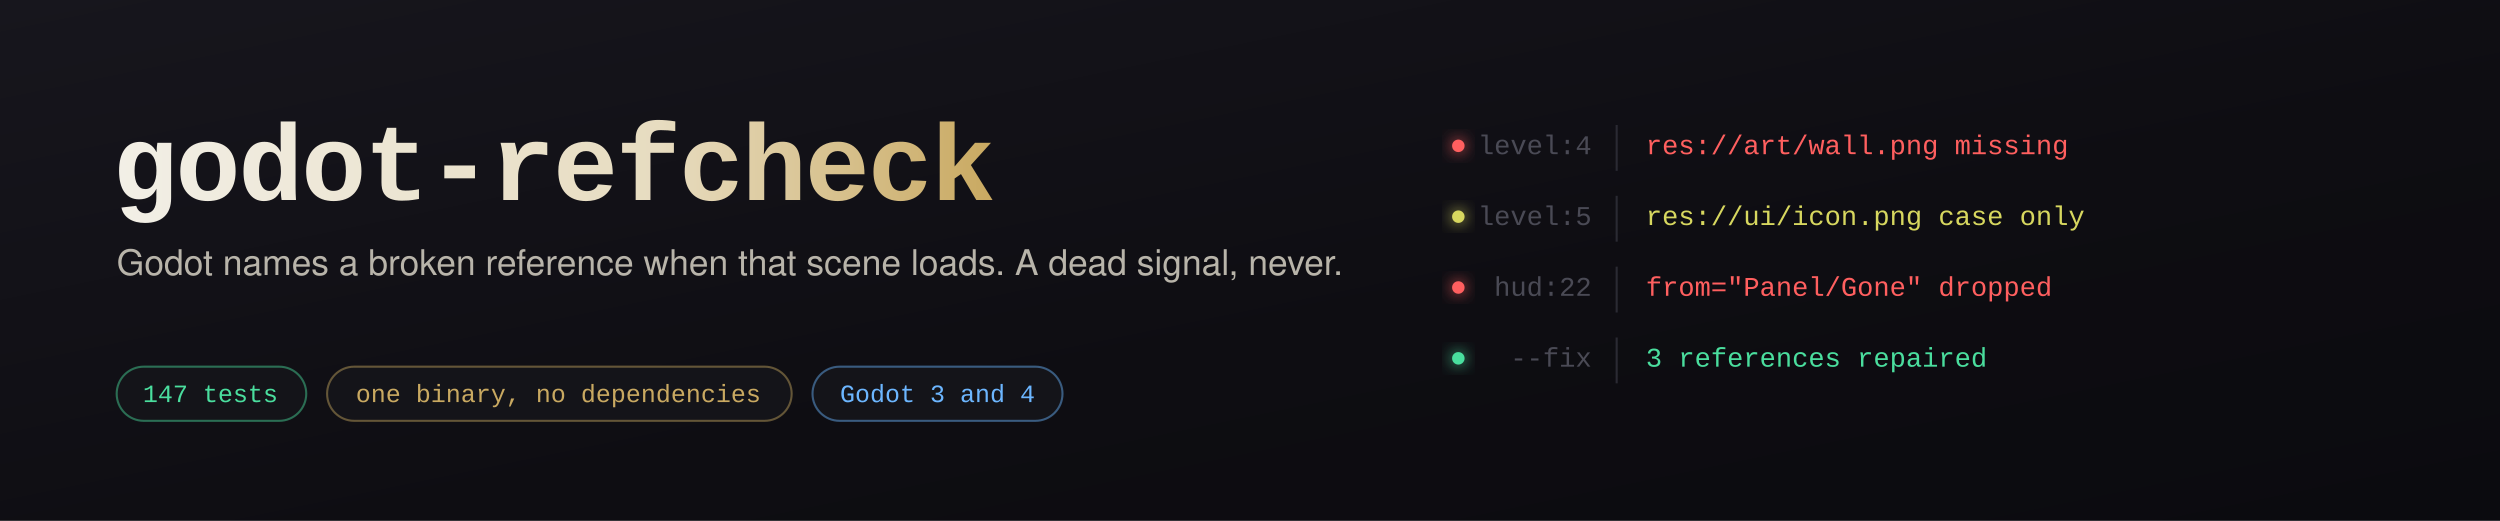
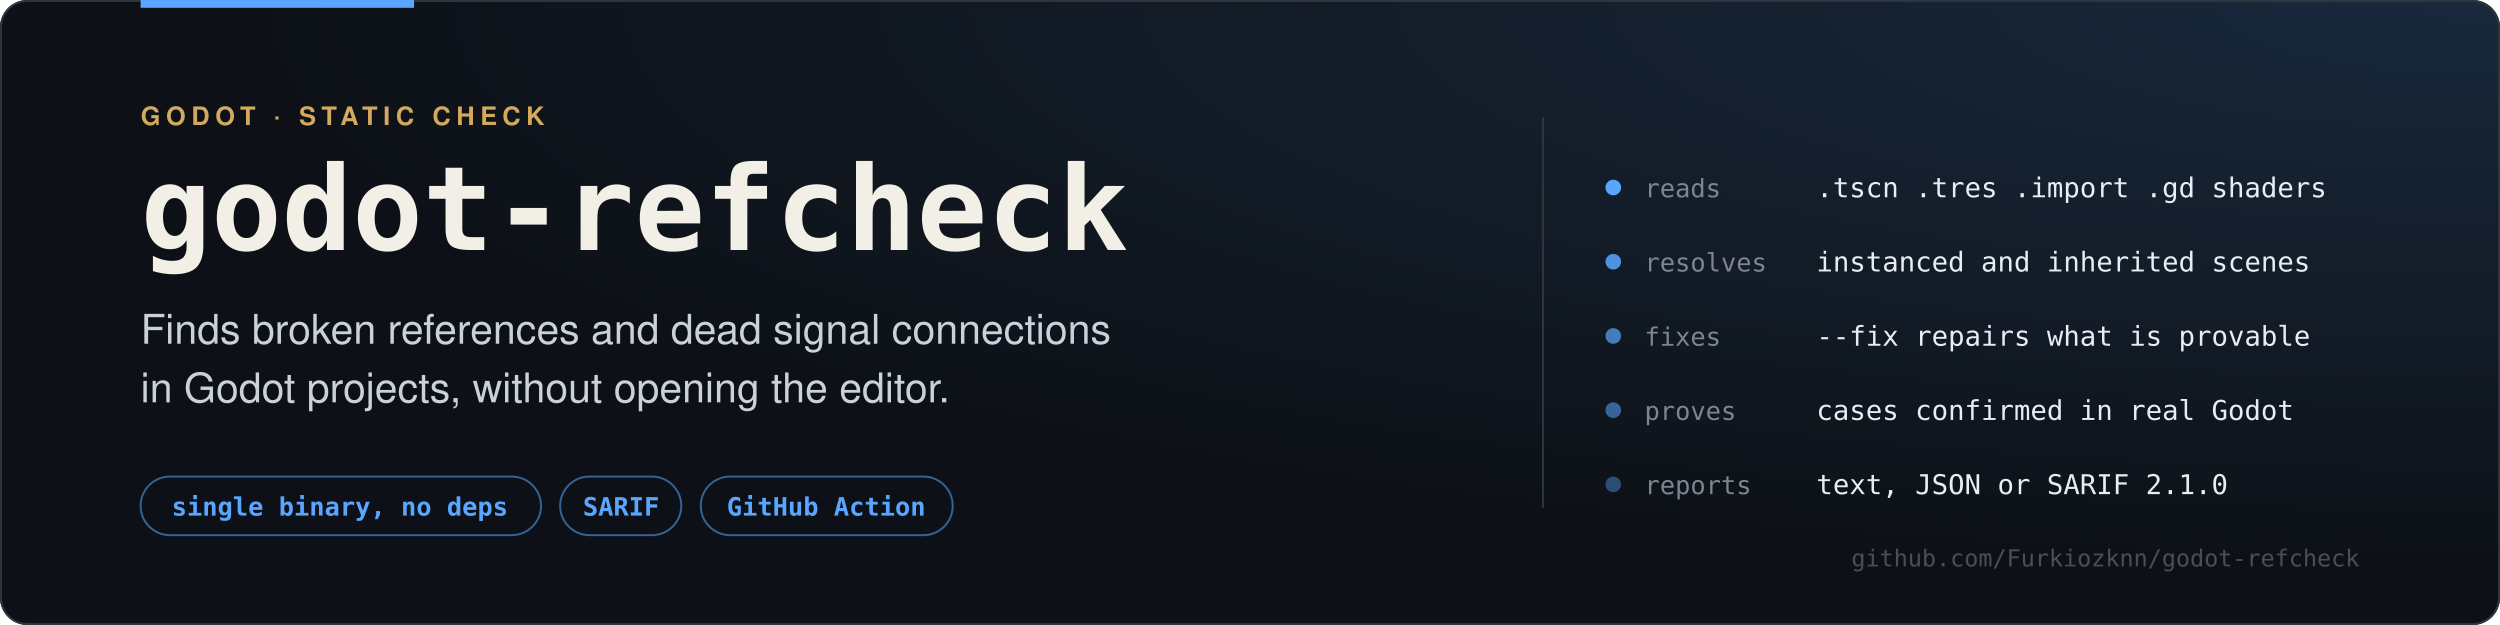
- <svg xmlns="http://www.w3.org/2000/svg" viewBox="0 0 1200 250" width="1200" height="250" role="img" aria-label="godot-refcheck - finds broken resource references and dead signal connections in Godot projects, and repairs what can be proved">
+ <svg xmlns="http://www.w3.org/2000/svg" width="1280" height="320" viewBox="0 0 1280 320" role="img" aria-labelledby="t d">
  <defs>
-     <linearGradient id="bg" x1="0%" y1="0%" x2="100%" y2="100%">
-       <stop offset="0%" stop-color="#17161d" />
-       <stop offset="58%" stop-color="#0e0d12" />
-       <stop offset="100%" stop-color="#0b0b0f" />
-     </linearGradient>
-     <linearGradient id="name" x1="0%" y1="0%" x2="100%" y2="0%">
-       <stop offset="0%" stop-color="#f2efe6" />
-       <stop offset="62%" stop-color="#e7dcc0" />
-       <stop offset="100%" stop-color="#c9a961" />
-     </linearGradient>
-     <linearGradient id="hair" x1="0%" y1="0%" x2="100%" y2="0%">
-       <stop offset="0%" stop-color="#c9a961" stop-opacity="0.5" />
-       <stop offset="100%" stop-color="#c9a961" stop-opacity="0" />
-     </linearGradient>
-     <filter id="glow" x="-80%" y="-80%" width="260%" height="260%">
-       <feGaussianBlur stdDeviation="3.5" result="b" />
-       <feMerge>
-         <feMergeNode in="b" />
-         <feMergeNode in="SourceGraphic" />
-       </feMerge>
-     </filter>
+     <radialGradient id="g" cx="1" cy="0" r="0.9">
+       <stop offset="0" stop-color="#58a6ff" stop-opacity=".16" />
+       <stop offset="1" stop-color="#58a6ff" stop-opacity="0" />
+     </radialGradient>
+     <style>.u{font:700 13px/1 -apple-system,BlinkMacSystemFont,'Segoe UI',Helvetica,Arial,'DejaVu Sans',sans-serif;letter-spacing:.22em;fill:#d4a95c}.n{font:700 60px/1 ui-monospace,SFMono-Regular,'SF Mono',Menlo,Consolas,'DejaVu Sans Mono',monospace;fill:#f2efe6}
+ .p{font:400 21px/1 -apple-system,BlinkMacSystemFont,'Segoe UI',Helvetica,Arial,'DejaVu Sans',sans-serif;fill:#c9d1d9}.c{fill:none;stroke:#58a6ff;stroke-opacity:.55}.ct{font:600 13px/1 ui-monospace,SFMono-Regular,'SF Mono',Menlo,Consolas,'DejaVu Sans Mono',monospace;fill:#58a6ff}
+ .k{font:400 13px/1 ui-monospace,SFMono-Regular,'SF Mono',Menlo,Consolas,'DejaVu Sans Mono',monospace;fill:#7d8590}.d{font:500 14px/1 ui-monospace,SFMono-Regular,'SF Mono',Menlo,Consolas,'DejaVu Sans Mono',monospace;fill:#e6edf3}.f{font:400 12px/1 ui-monospace,SFMono-Regular,'SF Mono',Menlo,Consolas,'DejaVu Sans Mono',monospace;fill:#484f58}</style>
  </defs>
-   <rect width="1200" height="250" fill="url(#bg)" />
-   <text x="54" y="96" font-family="'Cascadia Code','JetBrains Mono','SFMono-Regular',Consolas,'Liberation Mono',Menlo,monospace" font-weight="700" font-size="52" fill="url(#name)" letter-spacing="-1">godot-refcheck</text>
-   <text x="56" y="132" font-family="'Segoe UI',Verdana,Helvetica,sans-serif" font-size="17" fill="#c7c2b6" opacity="0.92">Godot names a broken reference when that scene loads. A dead signal, never.</text>
-   <line x1="56" y1="152" x2="330" y2="152" stroke="url(#hair)" stroke-width="1.5" />
-   <rect x="56" y="176" width="91" height="26" rx="13" fill="#141419" stroke="#4ade9e" stroke-opacity="0.45" />
-   <text x="101" y="193" text-anchor="middle" font-family="'Cascadia Code','JetBrains Mono','SFMono-Regular',Consolas,'Liberation Mono',Menlo,monospace" font-size="12" fill="#4ade9e">147 tests</text>
-   <rect x="157" y="176" width="223" height="26" rx="13" fill="#141419" stroke="#c9a961" stroke-opacity="0.45" />
-   <text x="268" y="193" text-anchor="middle" font-family="'Cascadia Code','JetBrains Mono','SFMono-Regular',Consolas,'Liberation Mono',Menlo,monospace" font-size="12" fill="#c9a961">one binary, no dependencies</text>
-   <rect x="390" y="176" width="120" height="26" rx="13" fill="#141419" stroke="#6cb6ff" stroke-opacity="0.45" />
-   <text x="450" y="193" text-anchor="middle" font-family="'Cascadia Code','JetBrains Mono','SFMono-Regular',Consolas,'Liberation Mono',Menlo,monospace" font-size="12" fill="#6cb6ff">Godot 3 and 4</text>
-   <text x="764" y="74" font-family="'Cascadia Code','JetBrains Mono','SFMono-Regular',Consolas,'Liberation Mono',Menlo,monospace" font-size="13" fill="#4a4a55" text-anchor="end">level:4</text>
-   <line x1="776" y1="60" x2="776" y2="82" stroke="#2a2a33" />
-   <text x="790" y="74" font-family="'Cascadia Code','JetBrains Mono','SFMono-Regular',Consolas,'Liberation Mono',Menlo,monospace" font-size="13" fill="#ff5f5f">res://art/wall.png  missing</text>
-   <circle cx="700" cy="70" r="3" fill="#ff5f5f" filter="url(#glow)" />
-   <text x="764" y="108" font-family="'Cascadia Code','JetBrains Mono','SFMono-Regular',Consolas,'Liberation Mono',Menlo,monospace" font-size="13" fill="#4a4a55" text-anchor="end">level:5</text>
-   <line x1="776" y1="94" x2="776" y2="116" stroke="#2a2a33" />
-   <text x="790" y="108" font-family="'Cascadia Code','JetBrains Mono','SFMono-Regular',Consolas,'Liberation Mono',Menlo,monospace" font-size="13" fill="#d7d75f">res://ui/icon.png  case only</text>
-   <circle cx="700" cy="104" r="3" fill="#d7d75f" filter="url(#glow)" />
-   <text x="764" y="142" font-family="'Cascadia Code','JetBrains Mono','SFMono-Regular',Consolas,'Liberation Mono',Menlo,monospace" font-size="13" fill="#4a4a55" text-anchor="end">hud:22</text>
-   <line x1="776" y1="128" x2="776" y2="150" stroke="#2a2a33" />
-   <text x="790" y="142" font-family="'Cascadia Code','JetBrains Mono','SFMono-Regular',Consolas,'Liberation Mono',Menlo,monospace" font-size="13" fill="#ff5f5f">from="Panel/Gone"  dropped</text>
-   <circle cx="700" cy="138" r="3" fill="#ff5f5f" filter="url(#glow)" />
-   <text x="764" y="176" font-family="'Cascadia Code','JetBrains Mono','SFMono-Regular',Consolas,'Liberation Mono',Menlo,monospace" font-size="13" fill="#4a4a55" text-anchor="end">--fix</text>
-   <line x1="776" y1="162" x2="776" y2="184" stroke="#2a2a33" />
-   <text x="790" y="176" font-family="'Cascadia Code','JetBrains Mono','SFMono-Regular',Consolas,'Liberation Mono',Menlo,monospace" font-size="13" fill="#4ade9e">3 references repaired</text>
-   <circle cx="700" cy="172" r="3" fill="#4ade9e" filter="url(#glow)" />
+   <rect width="1280" height="320" rx="14" fill="#0d1117" />
+   <rect width="1280" height="320" rx="14" fill="url(#g)" />
+   <rect x="0.5" y="0.5" width="1279" height="319" rx="13.5" fill="none" stroke="#30363d" />
+   <rect x="72" y="0" width="140" height="4" fill="#58a6ff" />
+   <text x="72" y="64" class="u">GODOT · STATIC CHECK</text>
+   <text x="72" y="128" class="n">godot-refcheck</text>
+   <text x="72" y="176" class="p">Finds broken references and dead signal connections</text>
+   <text x="72" y="206" class="p">in Godot projects, without opening the editor.</text>
+   <rect x="72" y="244" width="205" height="30" rx="15" class="c" />
+   <text x="174" y="264" class="ct" text-anchor="middle">single binary, no deps</text>
+   <rect x="286.8" y="244" width="62" height="30" rx="15" class="c" />
+   <text x="318" y="264" class="ct" text-anchor="middle">SARIF</text>
+   <rect x="358.8" y="244" width="129" height="30" rx="15" class="c" />
+   <text x="423" y="264" class="ct" text-anchor="middle">GitHub Action</text>
+   <line x1="790" y1="60" x2="790" y2="260" stroke="#30363d" />
+   <circle cx="826" cy="96" r="4" fill="#58a6ff" opacity="1.00" />
+   <text x="842" y="101" class="k">reads</text>
+   <text x="930" y="101" class="d">.tscn .tres .import .gd shaders</text>
+   <circle cx="826" cy="134" r="4" fill="#58a6ff" opacity="0.85" />
+   <text x="842" y="139" class="k">resolves</text>
+   <text x="930" y="139" class="d">instanced and inherited scenes</text>
+   <circle cx="826" cy="172" r="4" fill="#58a6ff" opacity="0.70" />
+   <text x="842" y="177" class="k">fixes</text>
+   <text x="930" y="177" class="d">--fix repairs what is provable</text>
+   <circle cx="826" cy="210" r="4" fill="#58a6ff" opacity="0.55" />
+   <text x="842" y="215" class="k">proves</text>
+   <text x="930" y="215" class="d">cases confirmed in real Godot</text>
+   <circle cx="826" cy="248" r="4" fill="#58a6ff" opacity="0.40" />
+   <text x="842" y="253" class="k">reports</text>
+   <text x="930" y="253" class="d">text, JSON or SARIF 2.1.0</text>
+   <text x="1208" y="290" class="f" text-anchor="end">github.com/Furkiozknn/godot-refcheck</text>
</svg>
